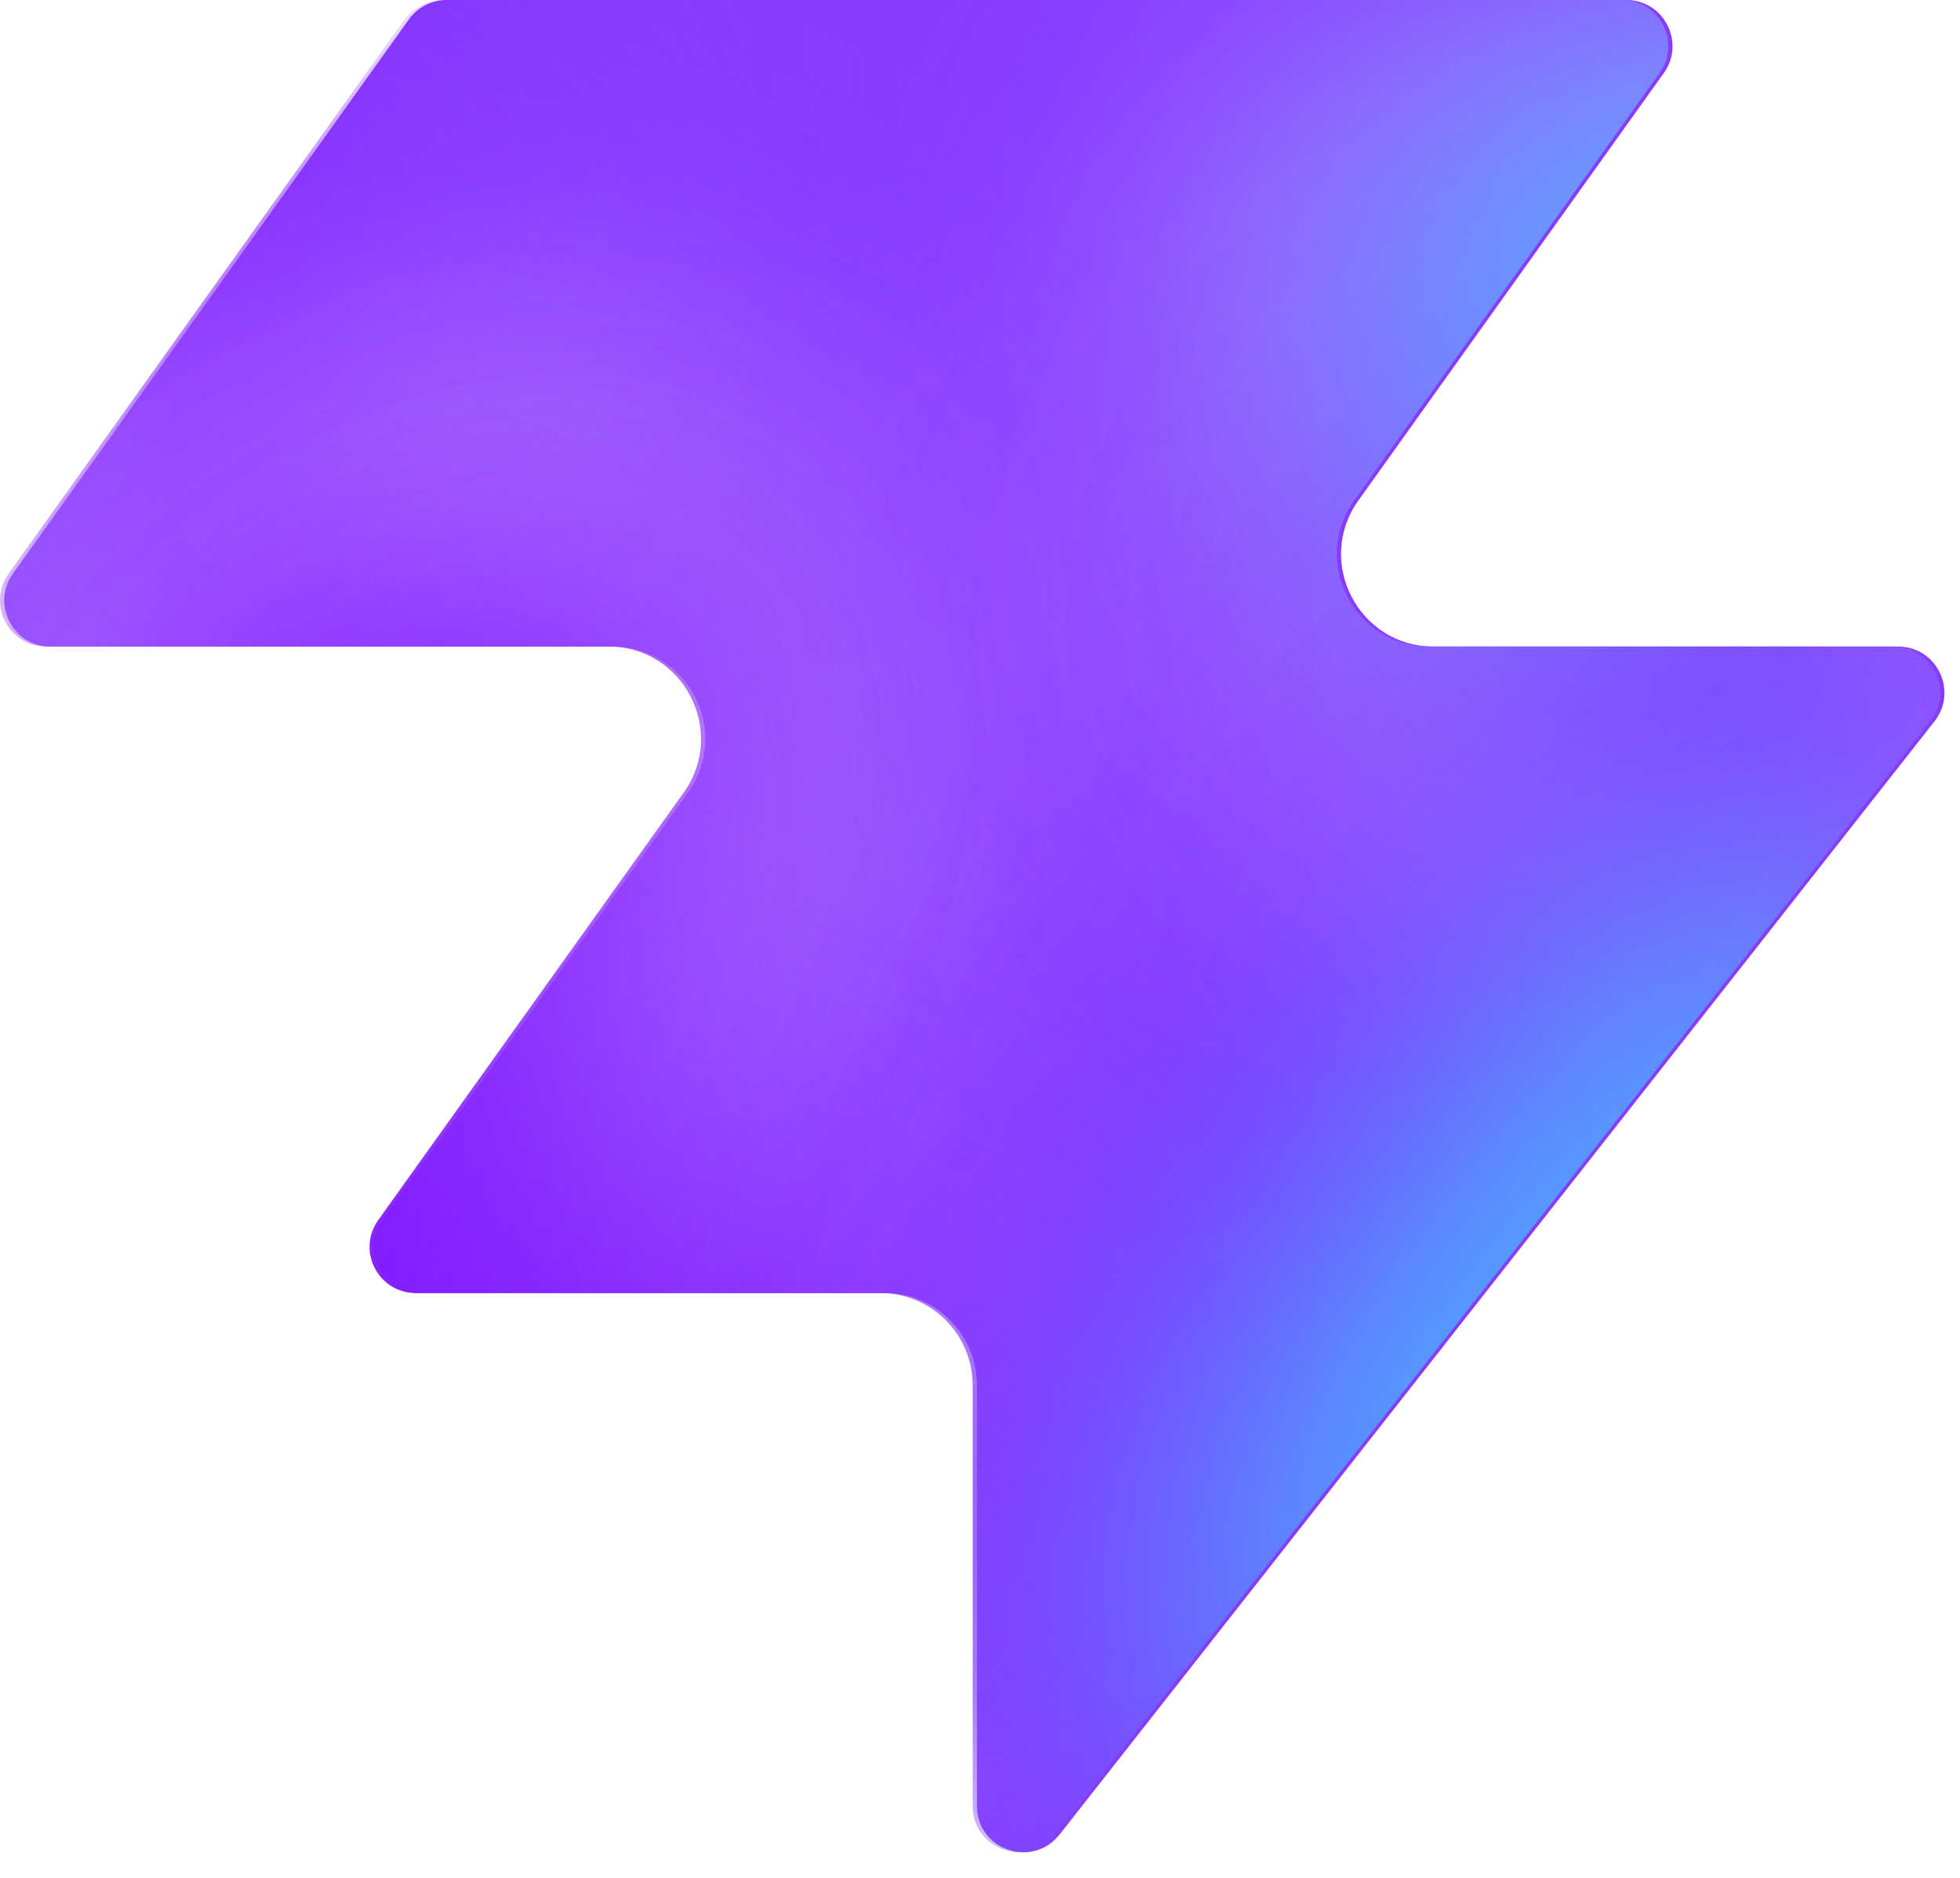
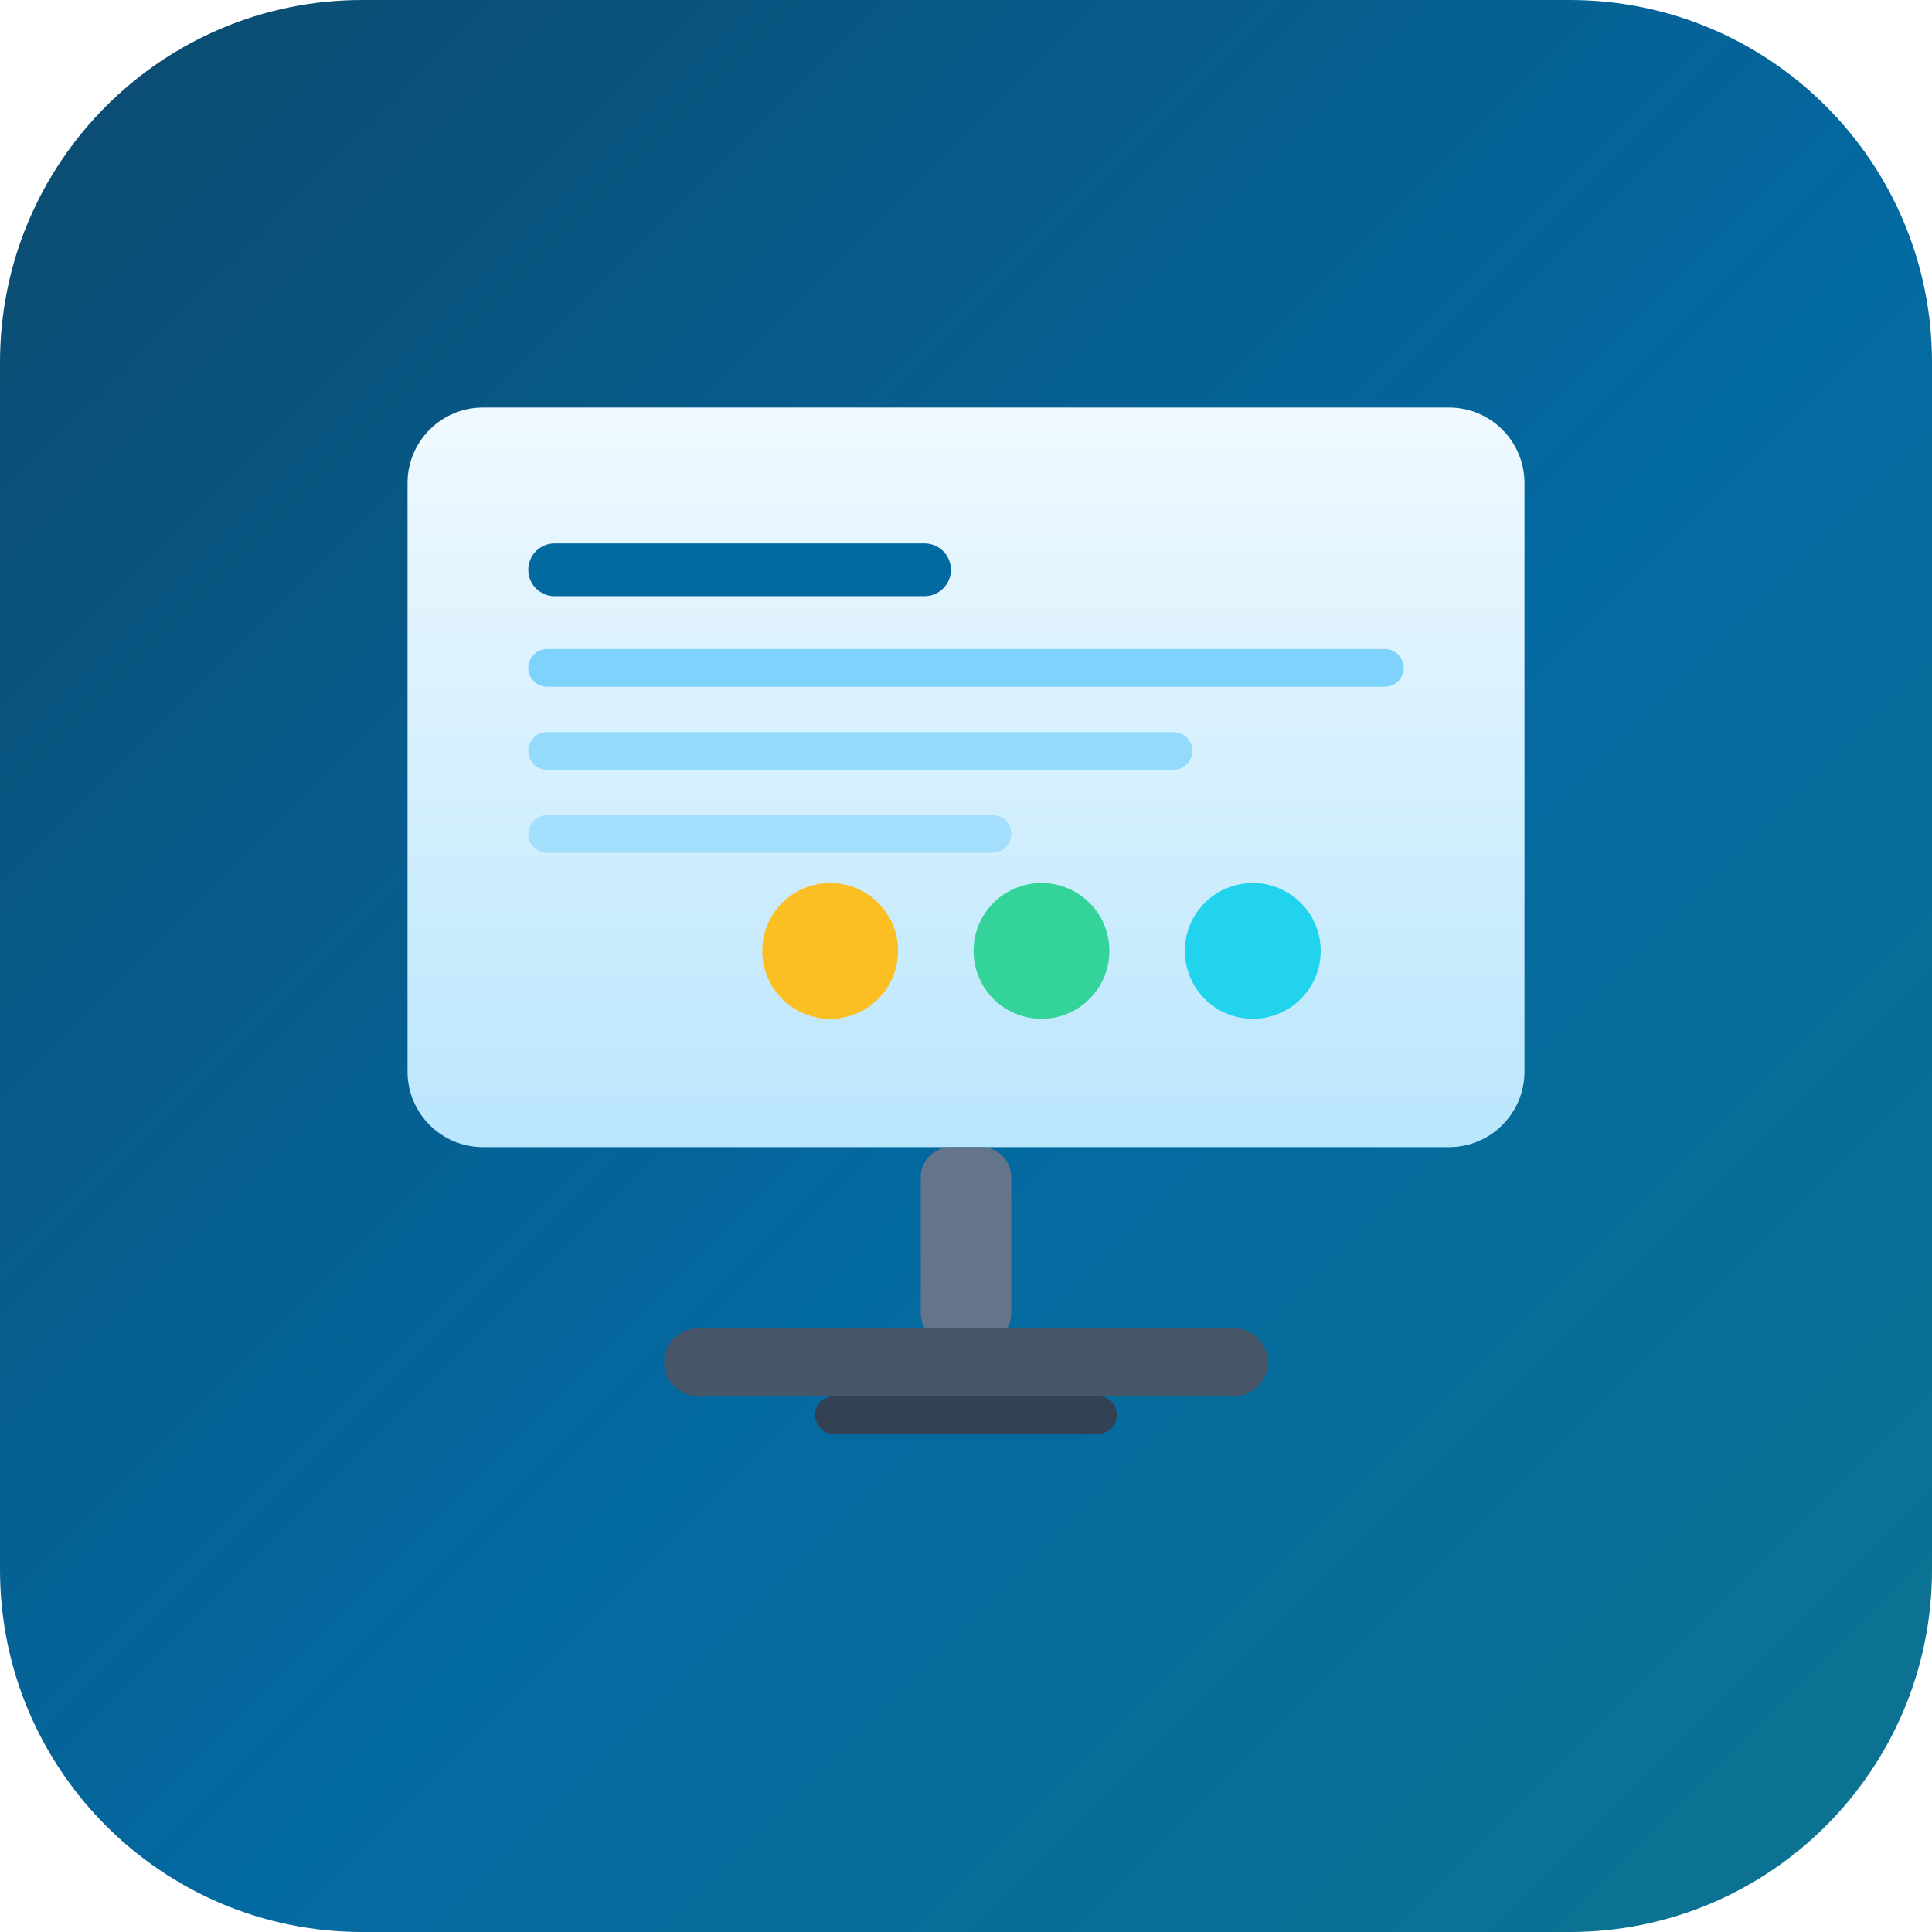
- <svg xmlns="http://www.w3.org/2000/svg" width="48" height="46" fill="none" viewBox="0 0 48 46">
-   <path fill="#863bff" d="M25.946 44.938c-.664.845-2.021.375-2.021-.698V33.937a2.26 2.26 0 0 0-2.262-2.262H10.287c-.92 0-1.456-1.04-.92-1.788l7.48-10.471c1.07-1.497 0-3.578-1.842-3.578H1.237c-.92 0-1.456-1.04-.92-1.788L10.013.474c.214-.297.556-.474.92-.474h28.894c.92 0 1.456 1.04.92 1.788l-7.48 10.471c-1.07 1.498 0 3.579 1.842 3.579h11.377c.943 0 1.473 1.088.89 1.83L25.947 44.94z" style="fill:#863bff;fill:color(display-p3 .525 .23 1);fill-opacity:1" />
-   <mask id="a" width="48" height="46" x="0" y="0" maskUnits="userSpaceOnUse" style="mask-type:alpha">
-     <path fill="#000" d="M25.842 44.938c-.664.844-2.021.375-2.021-.698V33.937a2.26 2.26 0 0 0-2.262-2.262H10.183c-.92 0-1.456-1.04-.92-1.788l7.48-10.471c1.07-1.498 0-3.579-1.842-3.579H1.133c-.92 0-1.456-1.04-.92-1.787L9.91.473c.214-.297.556-.474.92-.474h28.894c.92 0 1.456 1.04.92 1.788l-7.48 10.471c-1.07 1.498 0 3.578 1.842 3.578h11.377c.943 0 1.473 1.088.89 1.832L25.843 44.94z" style="fill:#000;fill-opacity:1" />
-   </mask>
-   <g mask="url(#a)">
-     <g filter="url(#b)">
-       <ellipse cx="5.508" cy="14.704" fill="#ede6ff" rx="5.508" ry="14.704" style="fill:#ede6ff;fill:color(display-p3 .927 .903 1);fill-opacity:1" transform="matrix(.00324 1 1 -.00324 -4.47 31.516)" />
-     </g>
-     <g filter="url(#c)">
-       <ellipse cx="10.399" cy="29.851" fill="#ede6ff" rx="10.399" ry="29.851" style="fill:#ede6ff;fill:color(display-p3 .927 .903 1);fill-opacity:1" transform="matrix(.00324 1 1 -.00324 -39.328 7.883)" />
-     </g>
-     <g filter="url(#d)">
-       <ellipse cx="5.508" cy="30.487" fill="#7e14ff" rx="5.508" ry="30.487" style="fill:#7e14ff;fill:color(display-p3 .492 .077 1);fill-opacity:1" transform="rotate(89.814 -25.913 -14.639)scale(1 -1)" />
-     </g>
-     <g filter="url(#e)">
-       <ellipse cx="5.508" cy="30.599" fill="#7e14ff" rx="5.508" ry="30.599" style="fill:#7e14ff;fill:color(display-p3 .492 .077 1);fill-opacity:1" transform="rotate(89.814 -32.644 -3.334)scale(1 -1)" />
-     </g>
-     <g filter="url(#f)">
-       <ellipse cx="5.508" cy="30.599" fill="#7e14ff" rx="5.508" ry="30.599" style="fill:#7e14ff;fill:color(display-p3 .492 .077 1);fill-opacity:1" transform="matrix(.00324 1 1 -.00324 -34.34 30.47)" />
-     </g>
-     <g filter="url(#g)">
-       <ellipse cx="14.072" cy="22.078" fill="#ede6ff" rx="14.072" ry="22.078" style="fill:#ede6ff;fill:color(display-p3 .927 .903 1);fill-opacity:1" transform="rotate(93.35 24.506 48.493)scale(-1 1)" />
-     </g>
-     <g filter="url(#h)">
-       <ellipse cx="3.47" cy="21.501" fill="#7e14ff" rx="3.47" ry="21.501" style="fill:#7e14ff;fill:color(display-p3 .492 .077 1);fill-opacity:1" transform="rotate(89.009 28.708 47.59)scale(-1 1)" />
-     </g>
-     <g filter="url(#i)">
-       <ellipse cx="3.47" cy="21.501" fill="#7e14ff" rx="3.47" ry="21.501" style="fill:#7e14ff;fill:color(display-p3 .492 .077 1);fill-opacity:1" transform="rotate(89.009 28.708 47.59)scale(-1 1)" />
-     </g>
-     <g filter="url(#j)">
-       <ellipse cx=".387" cy="8.972" fill="#7e14ff" rx="4.407" ry="29.108" style="fill:#7e14ff;fill:color(display-p3 .492 .077 1);fill-opacity:1" transform="rotate(39.51 .387 8.972)" />
-     </g>
-     <g filter="url(#k)">
-       <ellipse cx="47.523" cy="-6.092" fill="#7e14ff" rx="4.407" ry="29.108" style="fill:#7e14ff;fill:color(display-p3 .492 .077 1);fill-opacity:1" transform="rotate(37.892 47.523 -6.092)" />
-     </g>
-     <g filter="url(#l)">
-       <ellipse cx="41.412" cy="6.333" fill="#47bfff" rx="5.971" ry="9.665" style="fill:#47bfff;fill:color(display-p3 .28 .748 1);fill-opacity:1" transform="rotate(37.892 41.412 6.333)" />
-     </g>
-     <g filter="url(#m)">
-       <ellipse cx="-1.879" cy="38.332" fill="#7e14ff" rx="4.407" ry="29.108" style="fill:#7e14ff;fill:color(display-p3 .492 .077 1);fill-opacity:1" transform="rotate(37.892 -1.88 38.332)" />
-     </g>
-     <g filter="url(#n)">
-       <ellipse cx="-1.879" cy="38.332" fill="#7e14ff" rx="4.407" ry="29.108" style="fill:#7e14ff;fill:color(display-p3 .492 .077 1);fill-opacity:1" transform="rotate(37.892 -1.88 38.332)" />
-     </g>
-     <g filter="url(#o)">
-       <ellipse cx="35.651" cy="29.907" fill="#7e14ff" rx="4.407" ry="29.108" style="fill:#7e14ff;fill:color(display-p3 .492 .077 1);fill-opacity:1" transform="rotate(37.892 35.651 29.907)" />
-     </g>
-     <g filter="url(#p)">
-       <ellipse cx="38.418" cy="32.4" fill="#47bfff" rx="5.971" ry="15.297" style="fill:#47bfff;fill:color(display-p3 .28 .748 1);fill-opacity:1" transform="rotate(37.892 38.418 32.4)" />
-     </g>
-   </g>
+ <svg xmlns="http://www.w3.org/2000/svg" viewBox="0 0 512 512" role="img" aria-label="Classroom Command Center">
  <defs>
-     <filter id="b" width="60.045" height="41.654" x="-19.77" y="16.149" color-interpolation-filters="sRGB" filterUnits="userSpaceOnUse">
-       <feFlood flood-opacity="0" result="BackgroundImageFix" />
-       <feBlend in="SourceGraphic" in2="BackgroundImageFix" result="shape" />
-       <feGaussianBlur result="effect1_foregroundBlur_2002_17158" stdDeviation="7.659" />
-     </filter>
-     <filter id="c" width="90.34" height="51.437" x="-54.613" y="-7.533" color-interpolation-filters="sRGB" filterUnits="userSpaceOnUse">
-       <feFlood flood-opacity="0" result="BackgroundImageFix" />
-       <feBlend in="SourceGraphic" in2="BackgroundImageFix" result="shape" />
-       <feGaussianBlur result="effect1_foregroundBlur_2002_17158" stdDeviation="7.659" />
-     </filter>
-     <filter id="d" width="79.355" height="29.4" x="-49.64" y="2.03" color-interpolation-filters="sRGB" filterUnits="userSpaceOnUse">
-       <feFlood flood-opacity="0" result="BackgroundImageFix" />
-       <feBlend in="SourceGraphic" in2="BackgroundImageFix" result="shape" />
-       <feGaussianBlur result="effect1_foregroundBlur_2002_17158" stdDeviation="4.596" />
-     </filter>
-     <filter id="e" width="79.579" height="29.4" x="-45.045" y="20.029" color-interpolation-filters="sRGB" filterUnits="userSpaceOnUse">
-       <feFlood flood-opacity="0" result="BackgroundImageFix" />
-       <feBlend in="SourceGraphic" in2="BackgroundImageFix" result="shape" />
-       <feGaussianBlur result="effect1_foregroundBlur_2002_17158" stdDeviation="4.596" />
-     </filter>
-     <filter id="f" width="79.579" height="29.4" x="-43.513" y="21.178" color-interpolation-filters="sRGB" filterUnits="userSpaceOnUse">
-       <feFlood flood-opacity="0" result="BackgroundImageFix" />
-       <feBlend in="SourceGraphic" in2="BackgroundImageFix" result="shape" />
-       <feGaussianBlur result="effect1_foregroundBlur_2002_17158" stdDeviation="4.596" />
-     </filter>
-     <filter id="g" width="74.749" height="58.852" x="15.756" y="-17.901" color-interpolation-filters="sRGB" filterUnits="userSpaceOnUse">
-       <feFlood flood-opacity="0" result="BackgroundImageFix" />
-       <feBlend in="SourceGraphic" in2="BackgroundImageFix" result="shape" />
-       <feGaussianBlur result="effect1_foregroundBlur_2002_17158" stdDeviation="7.659" />
-     </filter>
-     <filter id="h" width="61.377" height="25.362" x="23.548" y="2.284" color-interpolation-filters="sRGB" filterUnits="userSpaceOnUse">
-       <feFlood flood-opacity="0" result="BackgroundImageFix" />
-       <feBlend in="SourceGraphic" in2="BackgroundImageFix" result="shape" />
-       <feGaussianBlur result="effect1_foregroundBlur_2002_17158" stdDeviation="4.596" />
-     </filter>
-     <filter id="i" width="61.377" height="25.362" x="23.548" y="2.284" color-interpolation-filters="sRGB" filterUnits="userSpaceOnUse">
-       <feFlood flood-opacity="0" result="BackgroundImageFix" />
-       <feBlend in="SourceGraphic" in2="BackgroundImageFix" result="shape" />
-       <feGaussianBlur result="effect1_foregroundBlur_2002_17158" stdDeviation="4.596" />
-     </filter>
-     <filter id="j" width="56.045" height="63.649" x="-27.636" y="-22.853" color-interpolation-filters="sRGB" filterUnits="userSpaceOnUse">
-       <feFlood flood-opacity="0" result="BackgroundImageFix" />
-       <feBlend in="SourceGraphic" in2="BackgroundImageFix" result="shape" />
-       <feGaussianBlur result="effect1_foregroundBlur_2002_17158" stdDeviation="4.596" />
-     </filter>
-     <filter id="k" width="54.814" height="64.646" x="20.116" y="-38.415" color-interpolation-filters="sRGB" filterUnits="userSpaceOnUse">
-       <feFlood flood-opacity="0" result="BackgroundImageFix" />
-       <feBlend in="SourceGraphic" in2="BackgroundImageFix" result="shape" />
-       <feGaussianBlur result="effect1_foregroundBlur_2002_17158" stdDeviation="4.596" />
-     </filter>
-     <filter id="l" width="33.541" height="35.313" x="24.641" y="-11.323" color-interpolation-filters="sRGB" filterUnits="userSpaceOnUse">
-       <feFlood flood-opacity="0" result="BackgroundImageFix" />
-       <feBlend in="SourceGraphic" in2="BackgroundImageFix" result="shape" />
-       <feGaussianBlur result="effect1_foregroundBlur_2002_17158" stdDeviation="4.596" />
-     </filter>
-     <filter id="m" width="54.814" height="64.646" x="-29.286" y="6.009" color-interpolation-filters="sRGB" filterUnits="userSpaceOnUse">
-       <feFlood flood-opacity="0" result="BackgroundImageFix" />
-       <feBlend in="SourceGraphic" in2="BackgroundImageFix" result="shape" />
-       <feGaussianBlur result="effect1_foregroundBlur_2002_17158" stdDeviation="4.596" />
-     </filter>
-     <filter id="n" width="54.814" height="64.646" x="-29.286" y="6.009" color-interpolation-filters="sRGB" filterUnits="userSpaceOnUse">
-       <feFlood flood-opacity="0" result="BackgroundImageFix" />
-       <feBlend in="SourceGraphic" in2="BackgroundImageFix" result="shape" />
-       <feGaussianBlur result="effect1_foregroundBlur_2002_17158" stdDeviation="4.596" />
-     </filter>
-     <filter id="o" width="54.814" height="64.646" x="8.244" y="-2.416" color-interpolation-filters="sRGB" filterUnits="userSpaceOnUse">
-       <feFlood flood-opacity="0" result="BackgroundImageFix" />
-       <feBlend in="SourceGraphic" in2="BackgroundImageFix" result="shape" />
-       <feGaussianBlur result="effect1_foregroundBlur_2002_17158" stdDeviation="4.596" />
-     </filter>
-     <filter id="p" width="39.409" height="43.623" x="18.713" y="10.588" color-interpolation-filters="sRGB" filterUnits="userSpaceOnUse">
-       <feFlood flood-opacity="0" result="BackgroundImageFix" />
-       <feBlend in="SourceGraphic" in2="BackgroundImageFix" result="shape" />
-       <feGaussianBlur result="effect1_foregroundBlur_2002_17158" stdDeviation="4.596" />
-     </filter>
+     <linearGradient id="bg" x1="0%" y1="0%" x2="100%" y2="100%">
+       <stop offset="0%" stop-color="#0c4a6e" />
+       <stop offset="55%" stop-color="#0369a1" />
+       <stop offset="100%" stop-color="#0e7490" />
+     </linearGradient>
+     <linearGradient id="screen" x1="0%" y1="0%" x2="0%" y2="100%">
+       <stop offset="0%" stop-color="#f0f9ff" />
+       <stop offset="100%" stop-color="#bae6fd" />
+     </linearGradient>
  </defs>
+   <rect width="512" height="512" rx="96" fill="url(#bg)" />
+   <rect x="108" y="108" width="296" height="196" rx="20" fill="url(#screen)" />
+   <rect x="140" y="144" width="112" height="14" rx="7" fill="#0369a1" />
+   <rect x="140" y="172" width="232" height="10" rx="5" fill="#7dd3fc" />
+   <rect x="140" y="194" width="176" height="10" rx="5" fill="#7dd3fc" opacity="0.75" />
+   <rect x="140" y="216" width="128" height="10" rx="5" fill="#7dd3fc" opacity="0.55" />
+   <circle cx="332" cy="252" r="18" fill="#22d3ee" />
+   <circle cx="276" cy="252" r="18" fill="#34d399" />
+   <circle cx="220" cy="252" r="18" fill="#fbbf24" />
+   <rect x="244" y="304" width="24" height="52" rx="8" fill="#64748b" />
+   <rect x="176" y="352" width="160" height="18" rx="9" fill="#475569" />
+   <rect x="216" y="370" width="80" height="10" rx="5" fill="#334155" />
</svg>
